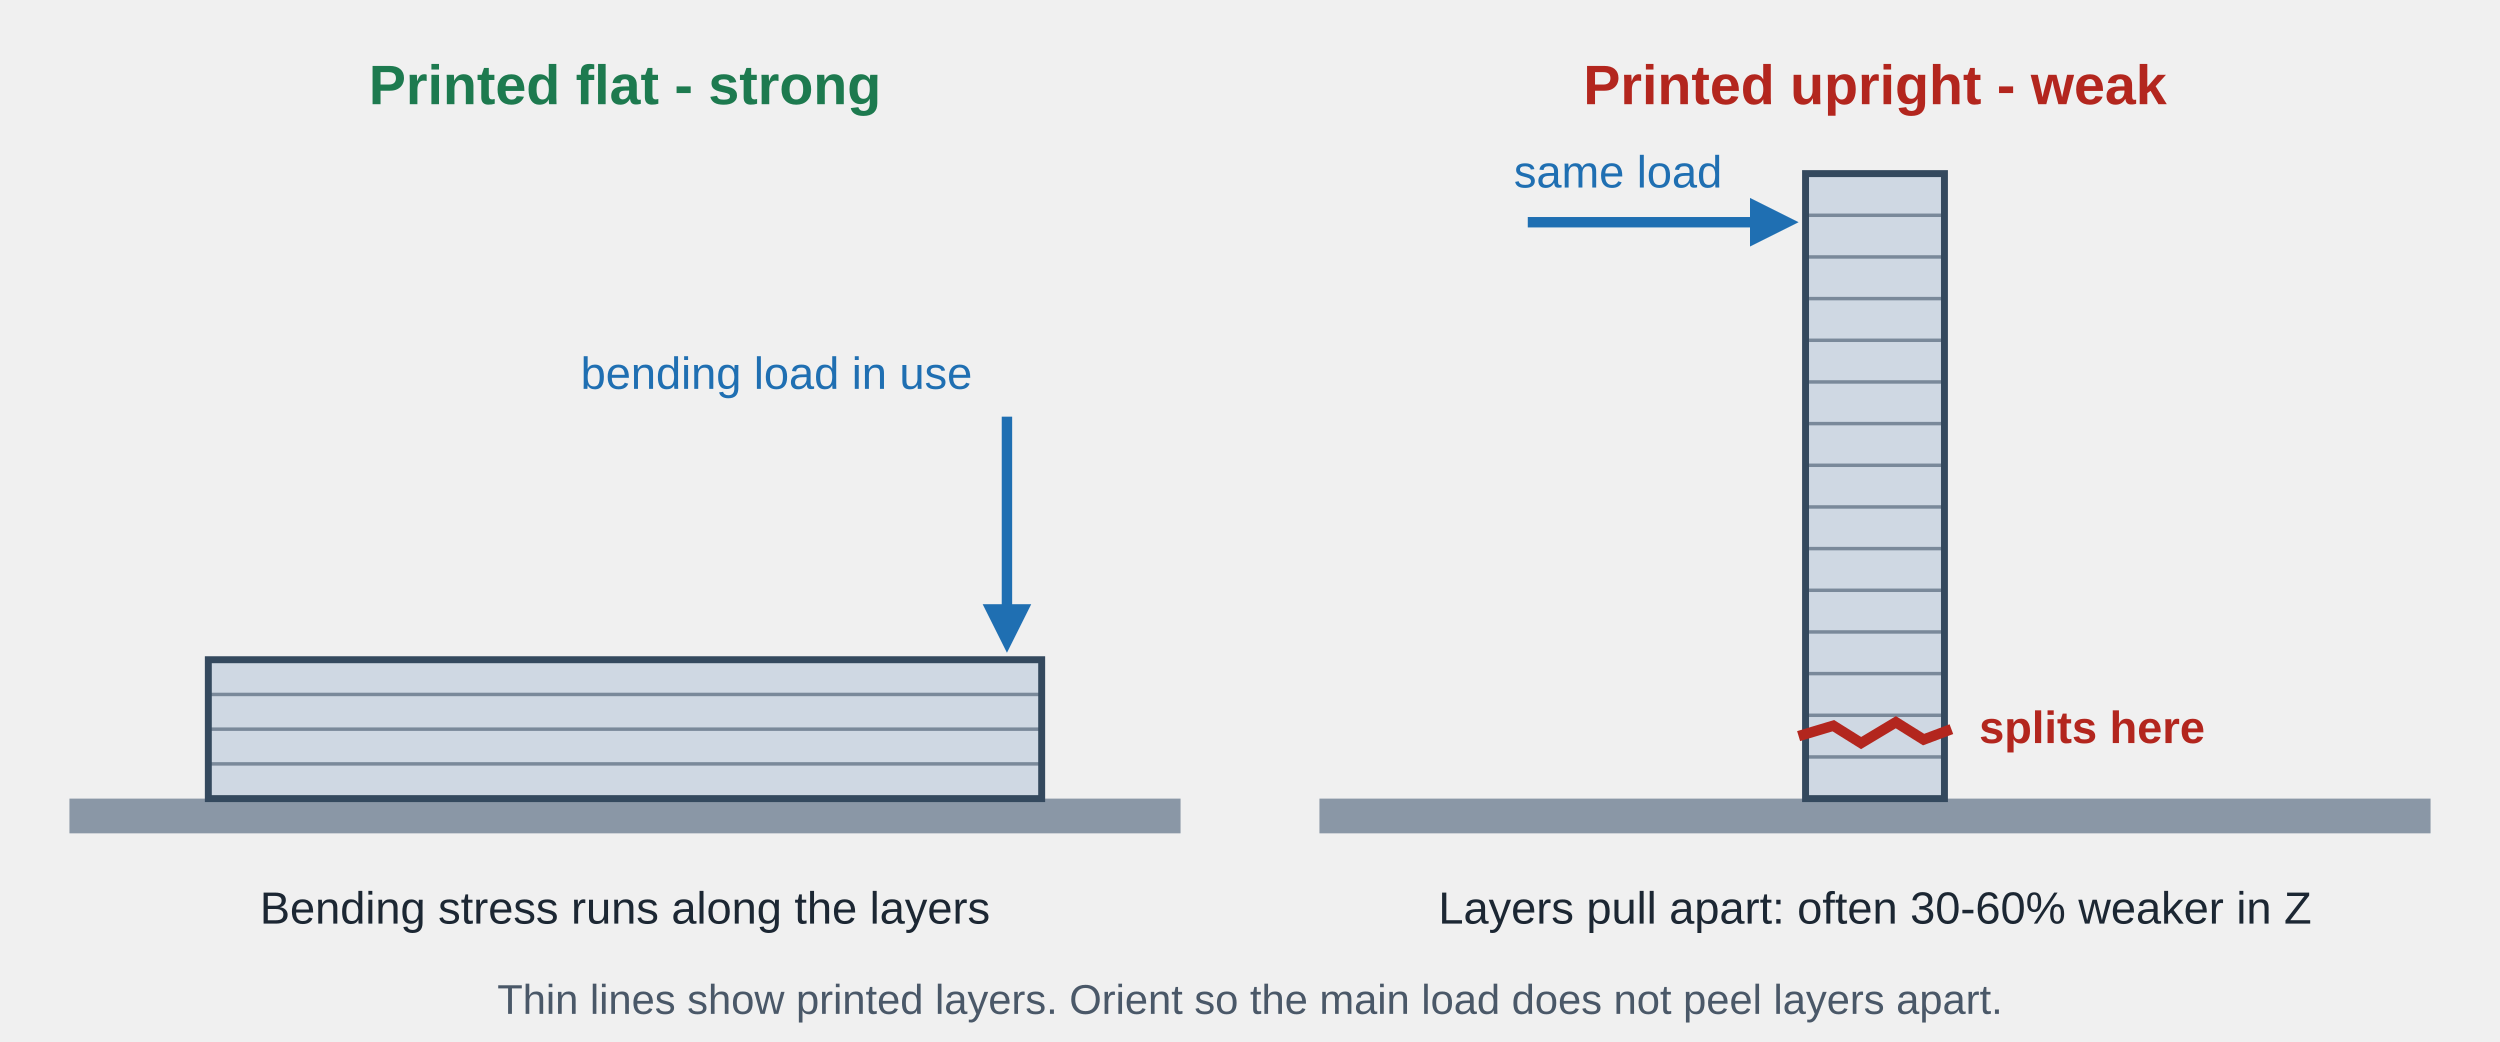
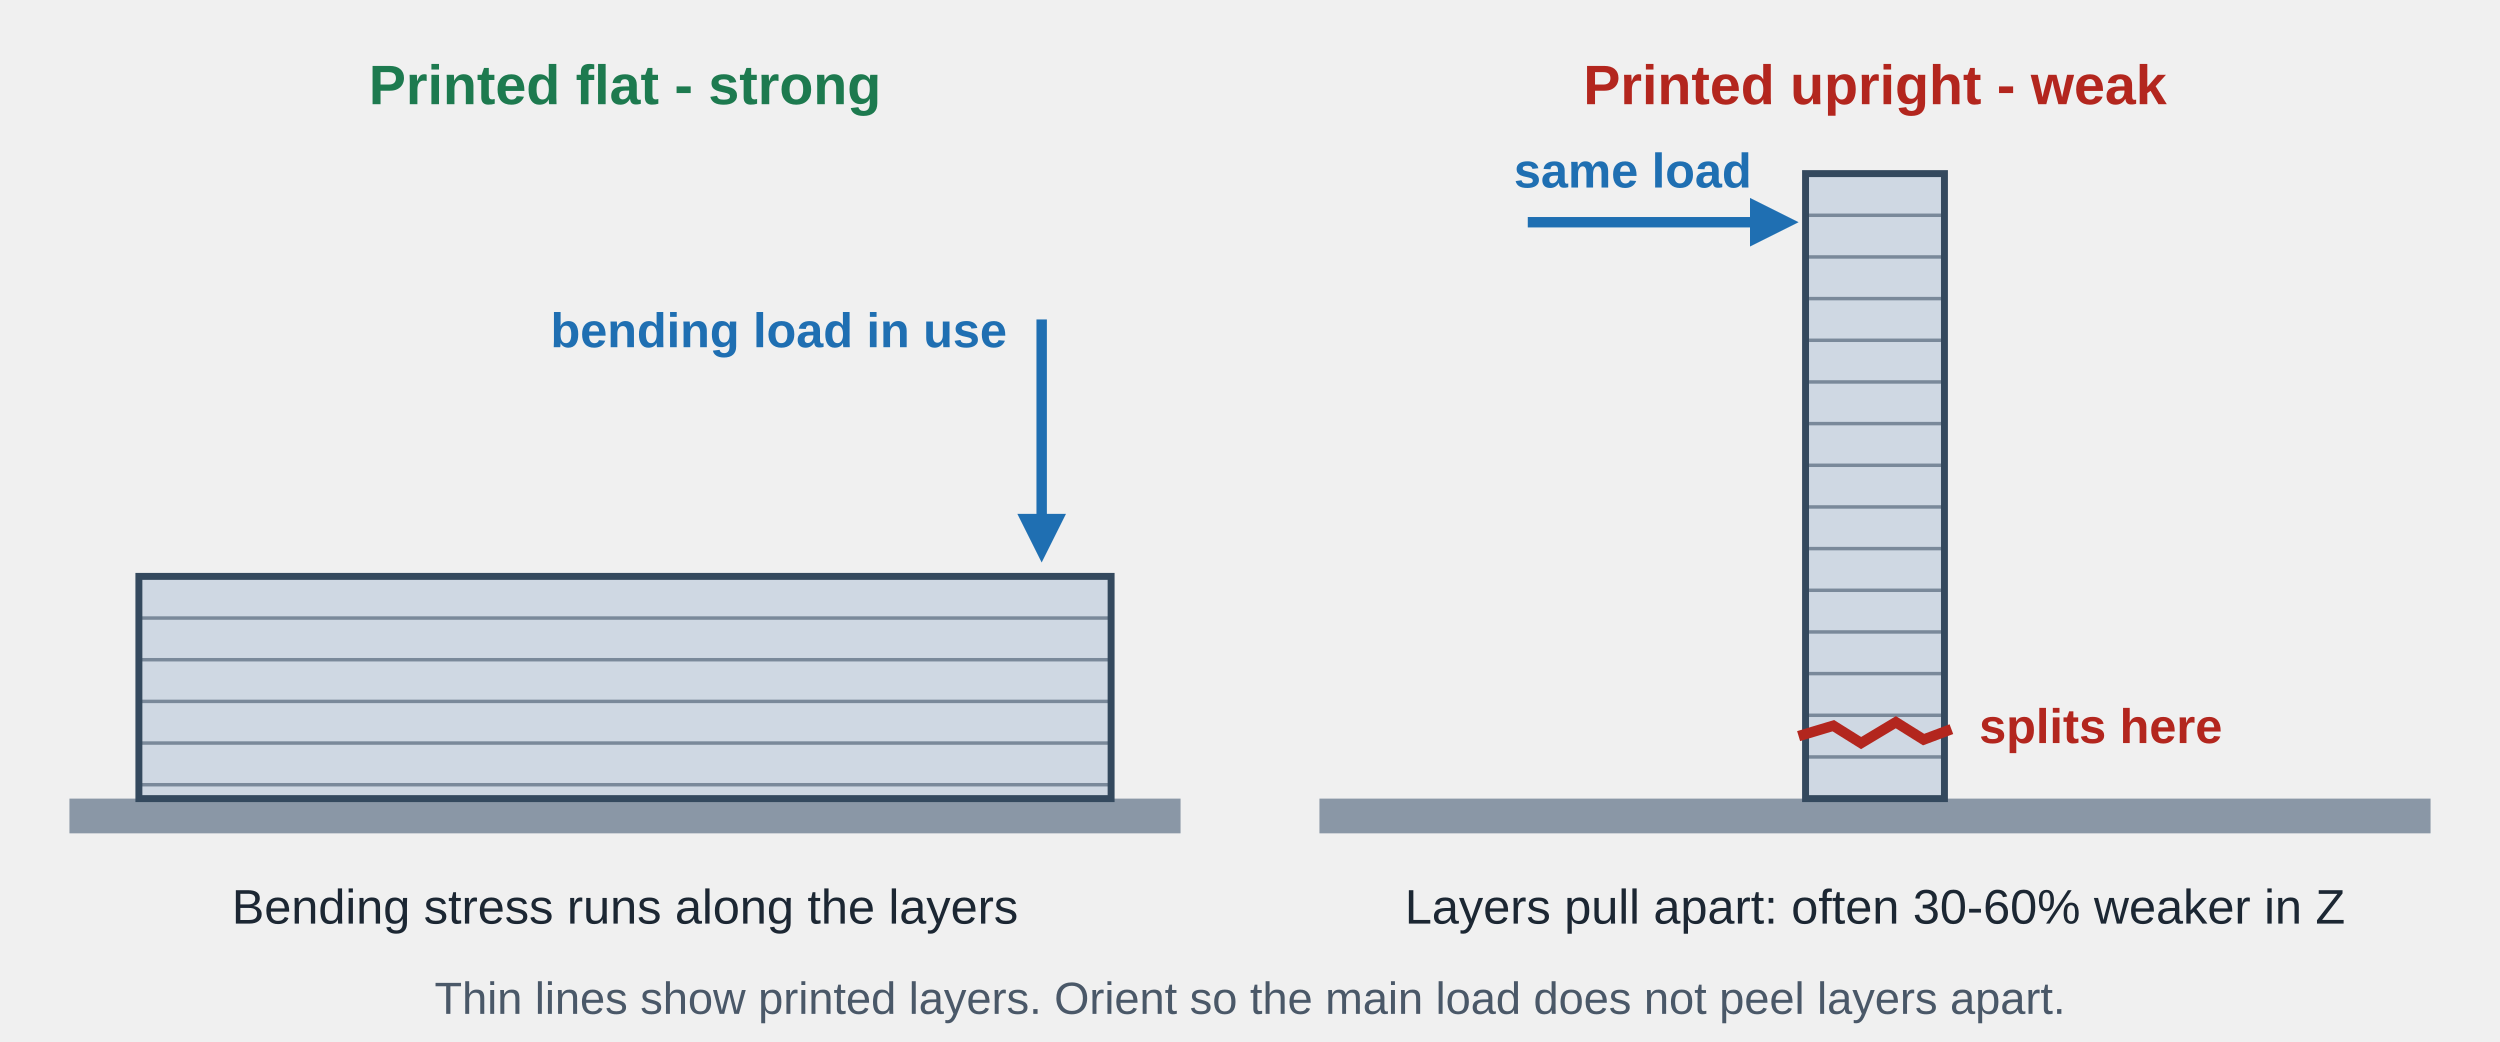
- <svg xmlns="http://www.w3.org/2000/svg" viewBox="0 0 720 300" width="720" height="300" font-family="Segoe UI, Arial, sans-serif">
+ <svg xmlns="http://www.w3.org/2000/svg" viewBox="0 0 720 300" width="720" height="300" role="img" aria-label="FDM print orientation and bending strength of a bar">
+   <style>
+   text { font-family: "Segoe UI", Arial, sans-serif; fill: #1c2733; font-size: 14px; }
+   .h { font-size: 16px; font-weight: 700; }
+   .s { font-size: 13px; fill: #4a5868; }
+   .lbl { fill: #1f6fb2; font-weight: 600; }
+   .good { fill: #1d7a4f; font-weight: 600; }
+   .warn { fill: #b0590e; font-weight: 600; }
+   .bad { fill: #b3261e; font-weight: 600; }
+   .muted { fill: #6b7a8c; font-size: 13px; letter-spacing: 2px; }
+   .part { fill: #cfd8e3; stroke: #34495e; stroke-width: 2; }
+   .part2 { fill: #9fb4c9; stroke: #34495e; stroke-width: 2; }
+   .tool { fill: #f3b562; stroke: #b9772c; stroke-width: 2; }
+   .flute { stroke: #b9772c; stroke-width: 1.5; }
+   .holder { fill: #9aa7b4; stroke: #5d6b79; stroke-width: 2; }
+   .dim { stroke: #1f6fb2; stroke-width: 1.5; fill: none; }
+   .lead { stroke: #1f6fb2; stroke-width: 1.5; fill: none; }
+   .sep { stroke: #d6dde6; stroke-width: 2; }
+   .air { fill: #ffffff; stroke: #34495e; stroke-width: 1.5; }
+ </style>
+   <defs>
+     <marker id="d" viewBox="0 0 10 10" refX="5" refY="5" markerWidth="8" markerHeight="8" orient="auto-start-reverse">
+       <path d="M0 1 L10 5 L0 9 z" fill="#1f6fb2" />
+     </marker>
+     <marker id="a" viewBox="0 0 10 10" refX="9" refY="5" markerWidth="8" markerHeight="8" orient="auto-start-reverse">
+       <path d="M0 1 L10 5 L0 9 z" fill="#1f6fb2" />
+     </marker>
+     <marker id="ag" viewBox="0 0 10 10" refX="9" refY="5" markerWidth="8" markerHeight="8" orient="auto-start-reverse">
+       <path d="M0 1 L10 5 L0 9 z" fill="#1d7a4f" />
+     </marker>
+     <marker id="ab" viewBox="0 0 10 10" refX="9" refY="5" markerWidth="8" markerHeight="8" orient="auto-start-reverse">
+       <path d="M0 1 L10 5 L0 9 z" fill="#b3261e" />
+     </marker>
+   </defs>
  <rect x="20" y="230" width="320" height="10" fill="#8a97a6" />
  <rect x="380" y="230" width="320" height="10" fill="#8a97a6" />
-   <text x="180" y="30" text-anchor="middle" font-size="16" font-weight="700" fill="#1d7a4f">Printed flat - strong</text>
-   <rect x="60" y="190" width="240" height="40" fill="#cfd8e3" stroke="#34495e" stroke-width="2" />
+   <text x="180" y="30" text-anchor="middle" class="h" style="fill:#1d7a4f">Printed flat - strong</text>
+   <rect x="40" y="166" width="280" height="64" class="part" />
  <g stroke="#34495e" stroke-width="1" opacity="0.55">
-     <line x1="60" y1="200" x2="300" y2="200" />
-     <line x1="60" y1="210" x2="300" y2="210" />
-     <line x1="60" y1="220" x2="300" y2="220" />
+     <line x1="40" y1="178" x2="320" y2="178" />
+     <line x1="40" y1="190" x2="320" y2="190" />
+     <line x1="40" y1="202" x2="320" y2="202" />
+     <line x1="40" y1="214" x2="320" y2="214" />
+     <line x1="40" y1="226" x2="320" y2="226" />
  </g>
-   <line x1="290" y1="120" x2="290" y2="176" stroke="#1f6fb2" stroke-width="3" />
-   <polygon points="290,188 283,174 297,174" fill="#1f6fb2" />
-   <text x="280" y="112" text-anchor="end" font-size="13" fill="#1f6fb2">bending load in use</text>
-   <text x="180" y="266" text-anchor="middle" font-size="13" fill="#1c2733">Bending stress runs along the layers</text>
-   <text x="540" y="30" text-anchor="middle" font-size="16" font-weight="700" fill="#b3261e">Printed upright - weak</text>
-   <rect x="520" y="50" width="40" height="180" fill="#cfd8e3" stroke="#34495e" stroke-width="2" />
+   <line x1="300" y1="92" x2="300" y2="150" stroke="#1f6fb2" stroke-width="3" />
+   <polygon points="300,162 293,148 307,148" fill="#1f6fb2" />
+   <text x="290" y="100" text-anchor="end" class="lbl">bending load in use</text>
+   <text x="180" y="266" text-anchor="middle">Bending stress runs along the layers</text>
+   <text x="540" y="30" text-anchor="middle" class="h" style="fill:#b3261e">Printed upright - weak</text>
+   <rect x="520" y="50" width="40" height="180" class="part" />
  <g stroke="#34495e" stroke-width="1" opacity="0.55">
    <line x1="520" y1="62" x2="560" y2="62" />
    <line x1="520" y1="74" x2="560" y2="74" />
    <line x1="520" y1="86" x2="560" y2="86" />
    <line x1="520" y1="98" x2="560" y2="98" />
    <line x1="520" y1="110" x2="560" y2="110" />
    <line x1="520" y1="122" x2="560" y2="122" />
    <line x1="520" y1="134" x2="560" y2="134" />
    <line x1="520" y1="146" x2="560" y2="146" />
    <line x1="520" y1="158" x2="560" y2="158" />
    <line x1="520" y1="170" x2="560" y2="170" />
    <line x1="520" y1="182" x2="560" y2="182" />
    <line x1="520" y1="194" x2="560" y2="194" />
    <line x1="520" y1="206" x2="560" y2="206" />
    <line x1="520" y1="218" x2="560" y2="218" />
  </g>
  <line x1="440" y1="64" x2="506" y2="64" stroke="#1f6fb2" stroke-width="3" />
  <polygon points="518,64 504,57 504,71" fill="#1f6fb2" />
-   <text x="436" y="54" font-size="13" fill="#1f6fb2">same load</text>
+   <text x="436" y="54" text-anchor="start" class="lbl">same load</text>
  <path d="M518,212 L528,209 L536,214 L546,208 L554,213 L562,210" fill="none" stroke="#b3261e" stroke-width="3" />
-   <text x="570" y="214" font-size="13" font-weight="700" fill="#b3261e">splits here</text>
-   <text x="540" y="266" text-anchor="middle" font-size="13" fill="#1c2733">Layers pull apart: often 30-60% weaker in Z</text>
-   <text x="360" y="292" text-anchor="middle" font-size="12" fill="#4a5868">Thin lines show printed layers. Orient so the main load does not peel layers apart.</text>
+   <text x="570" y="214" text-anchor="start" class="bad">splits here</text>
+   <text x="540" y="266" text-anchor="middle">Layers pull apart: often 30-60% weaker in Z</text>
+   <text x="360" y="292" text-anchor="middle" class="s">Thin lines show printed layers. Orient so the main load does not peel layers apart.</text>
</svg>
